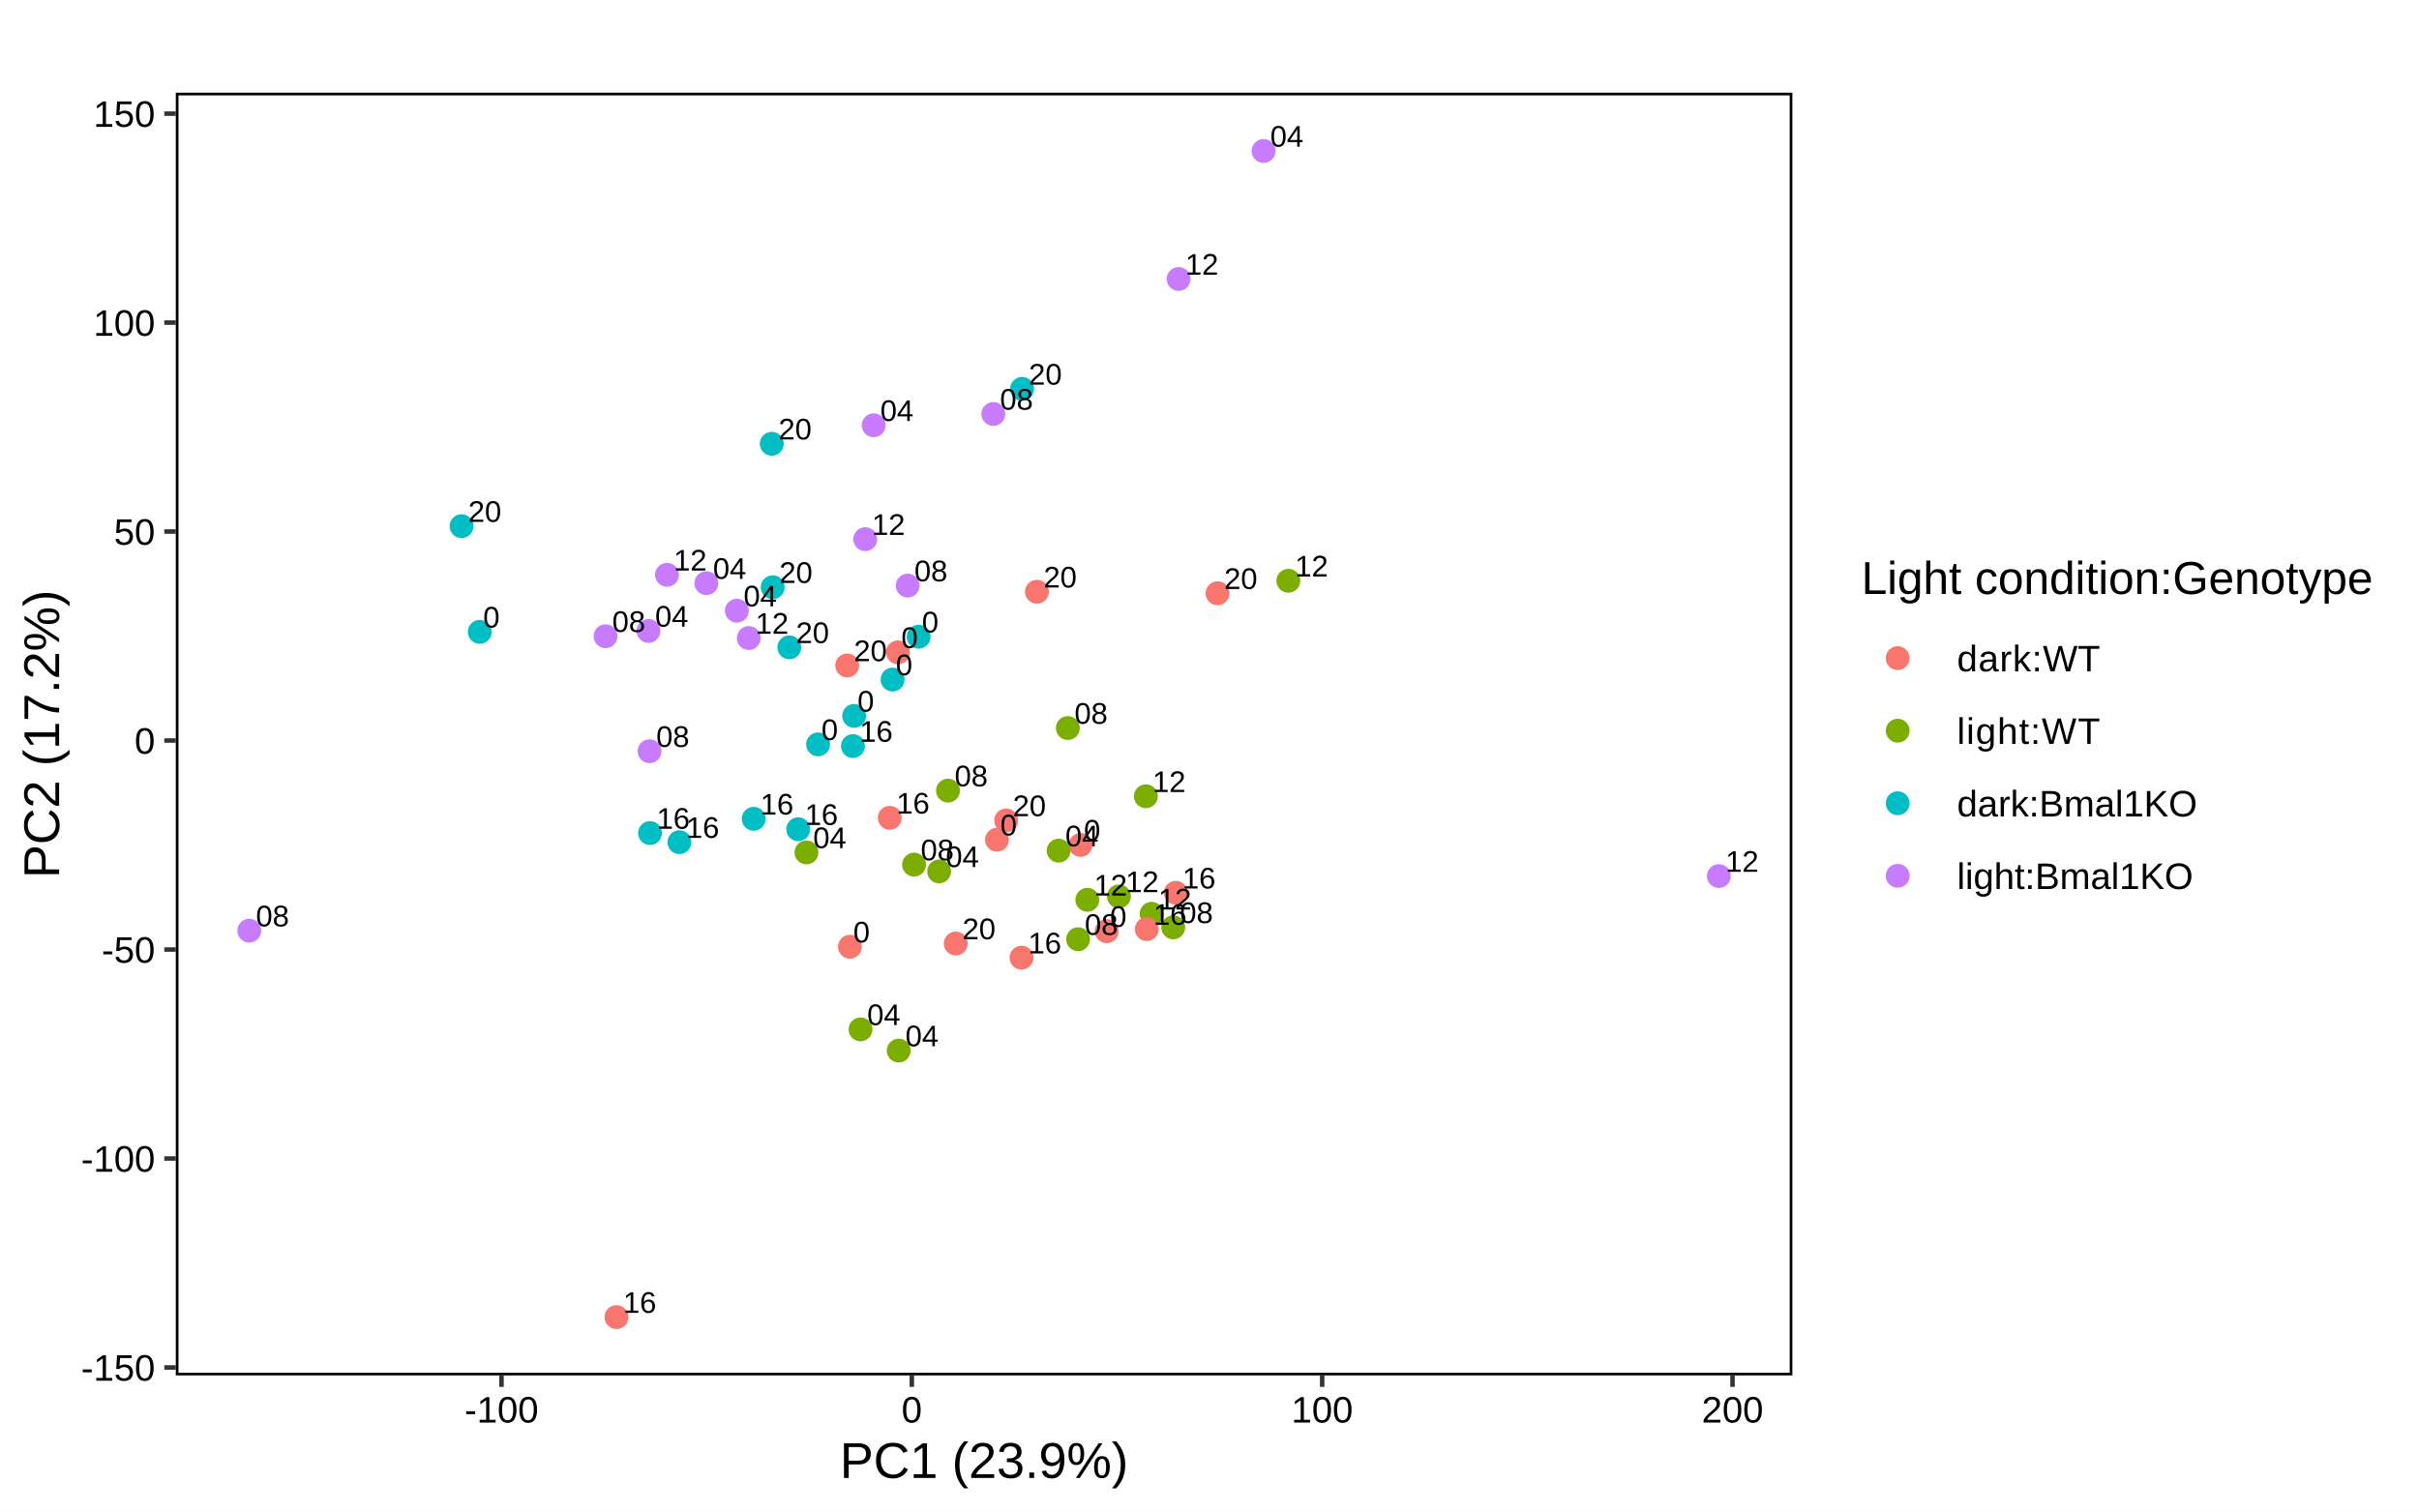
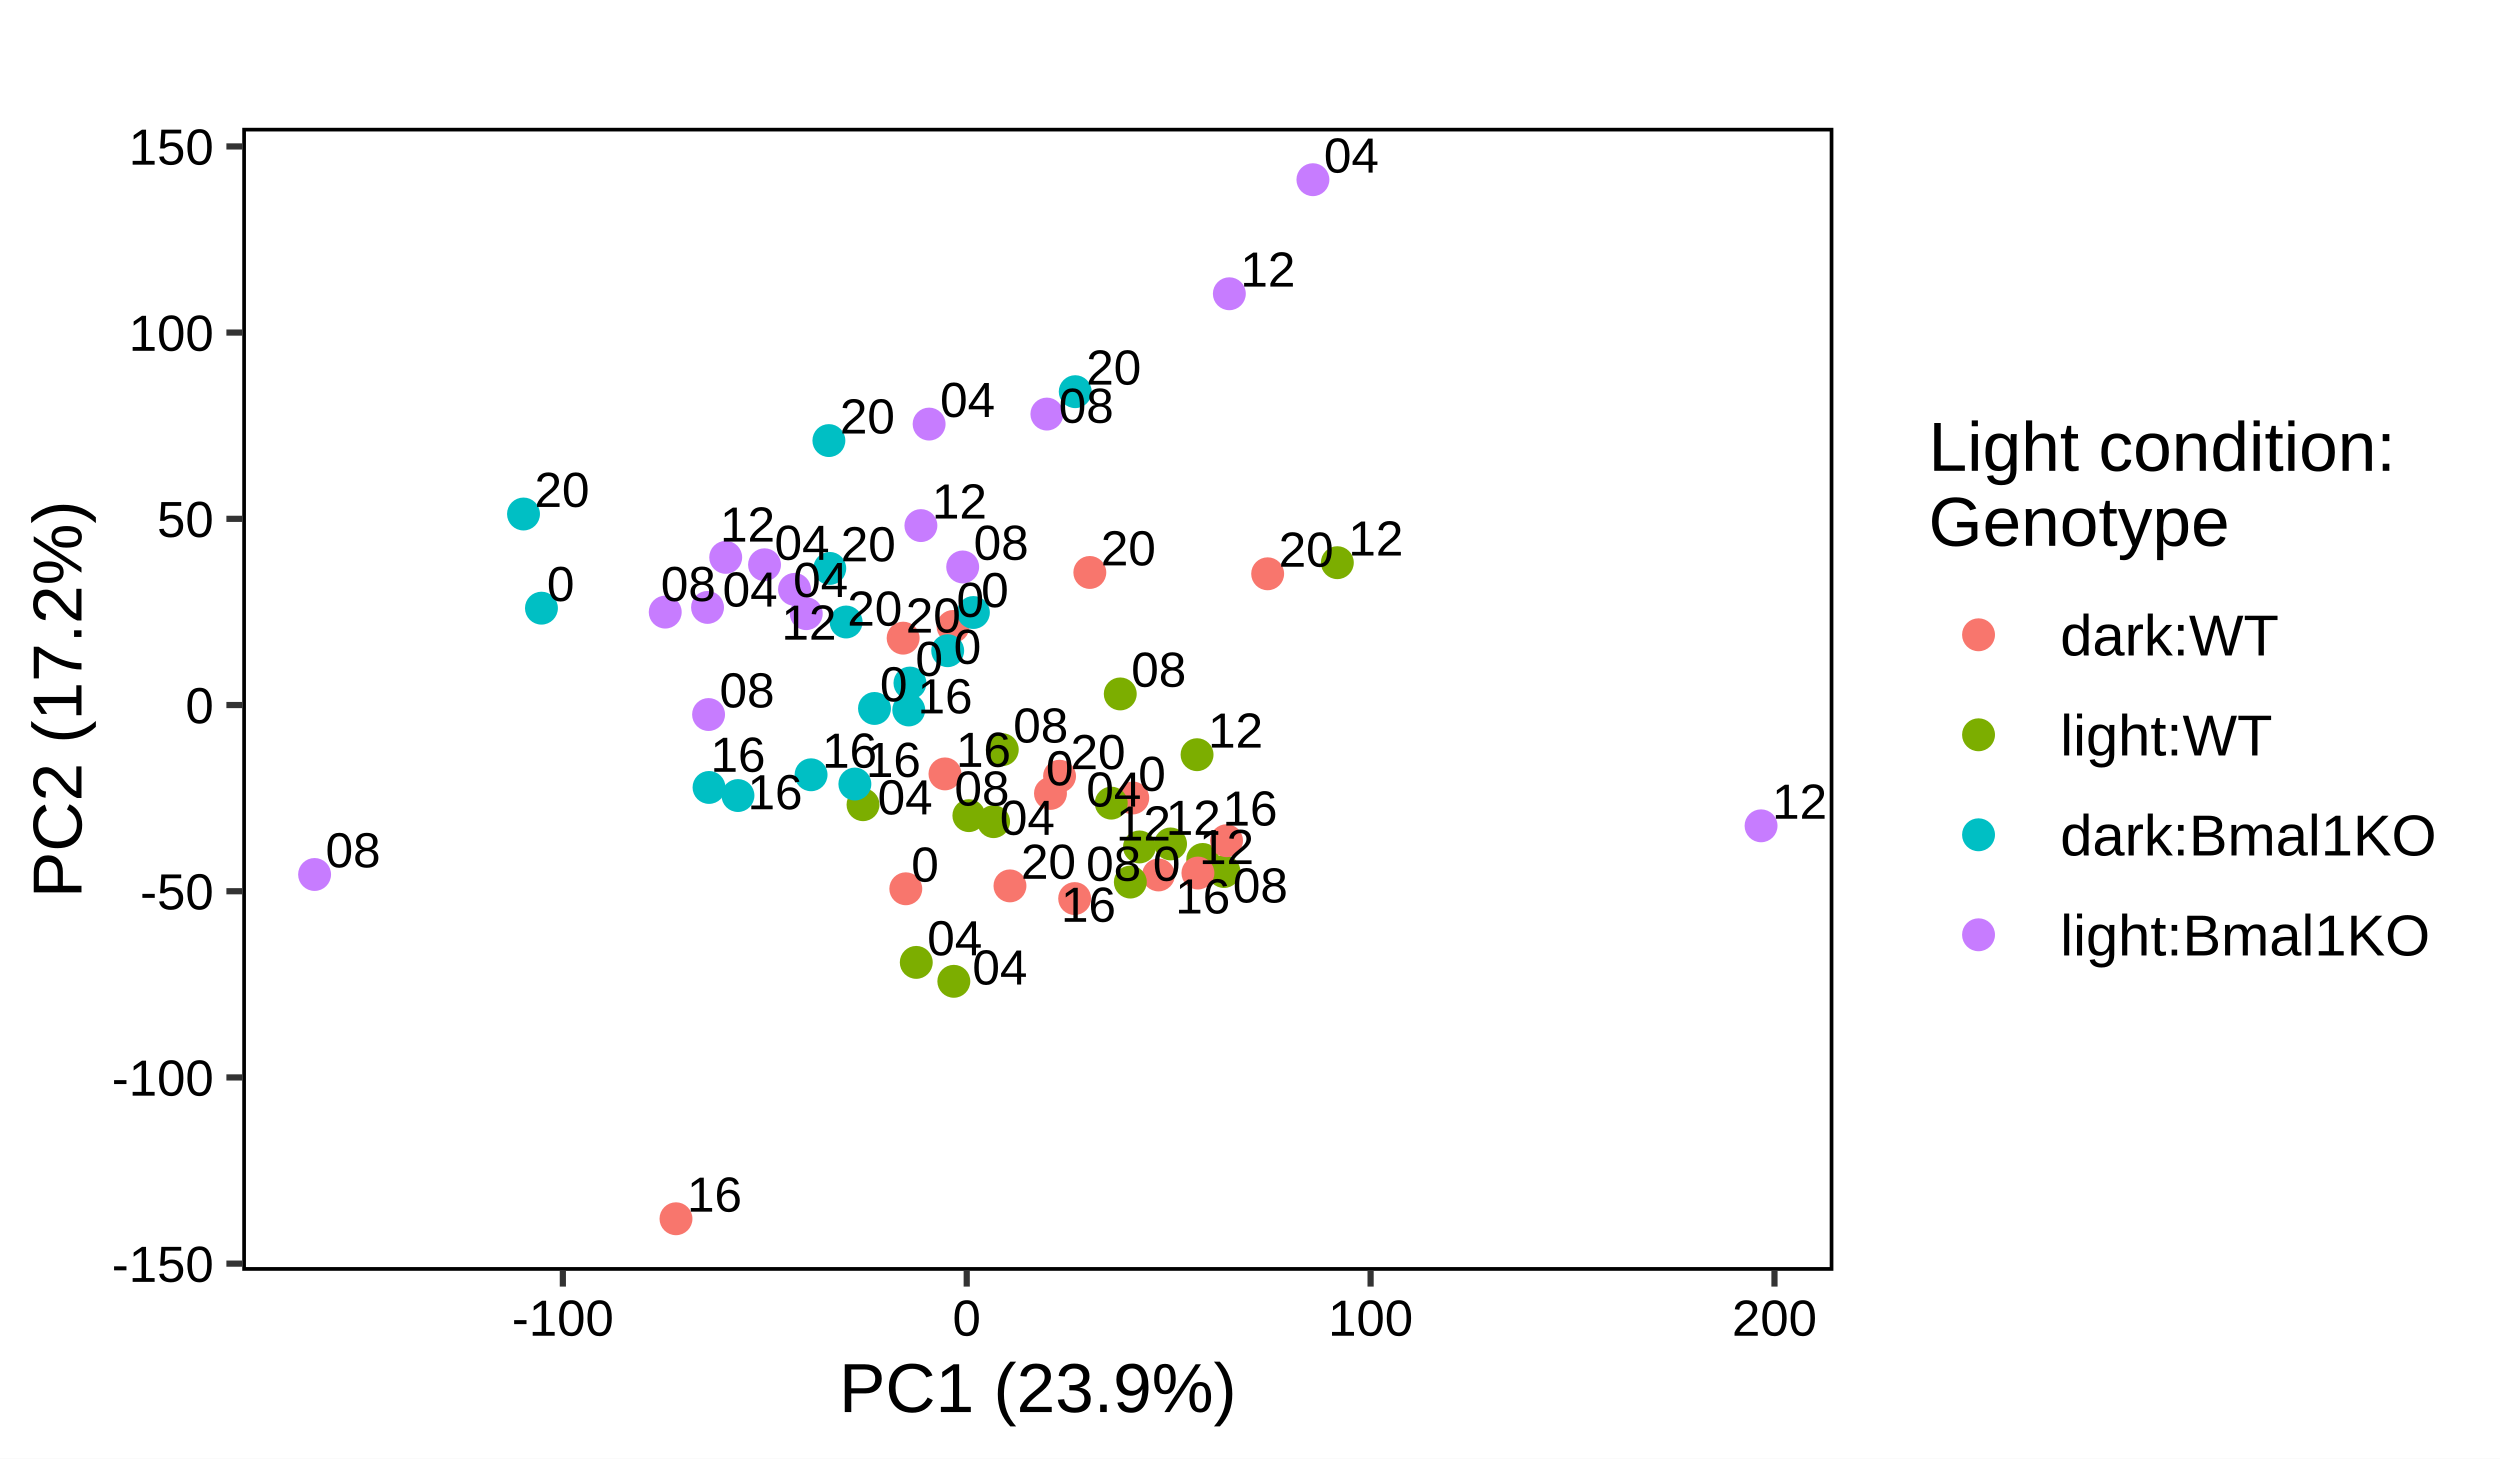
- <svg xmlns="http://www.w3.org/2000/svg" id="Layer_1" version="1.1" viewBox="0 0 576 360">
+ <svg xmlns="http://www.w3.org/2000/svg" id="Layer_1" version="1.1" viewBox="0 0 432 252">
  <defs>
    <style>
      .st0, .st1, .st2 {
        fill: none;
      }

      .st3 {
-         font-size: 11px;
-       }
- 
-       .st3, .st4, .st5, .st6 {
+         fill: #c77cff;
+         stroke: #c77cff;
+       }
+ 
+       .st3, .st4, .st1, .st2, .st5, .st6, .st7 {
+         stroke-linejoin: round;
+       }
+ 
+       .st3, .st4, .st2, .st5, .st6, .st7 {
+         stroke-linecap: round;
+       }
+ 
+       .st3, .st5, .st6, .st7 {
+         stroke-width: .71px;
+       }
+ 
+       .st8 {
+         font-size: 10px;
+       }
+ 
+       .st8, .st9, .st10, .st11 {
        font-family: ArialMT, Arial;
        isolation: isolate;
      }

-       .st7 {
-         fill: #c77cff;
-         stroke: #c77cff;
-       }
- 
-       .st7, .st8, .st1, .st2, .st9, .st10, .st11 {
-         stroke-linejoin: round;
-       }
- 
-       .st7, .st8, .st2, .st9, .st10, .st11 {
-         stroke-linecap: round;
-       }
- 
-       .st7, .st9, .st10, .st11 {
-         stroke-width: .71px;
-       }
- 
-       .st8 {
+       .st4 {
        stroke: #fff;
      }

-       .st8, .st1 {
+       .st4, .st1 {
        stroke-width: 1.07px;
      }

-       .st8, .st12 {
+       .st4, .st12 {
        fill: #fff;
      }

-       .st4 {
+       .st9 {
+         font-size: 8.54px;
+       }
+ 
+       .st10 {
        font-size: 12px;
      }

      .st1 {
        stroke: #333;
      }

      .st13 {
        clip-path: url(#clippath-1);
      }

      .st14 {
        clip-path: url(#clippath-2);
      }

      .st2 {
        stroke: #000;
        stroke-width: 1.28px;
      }

-       .st9 {
+       .st5 {
        fill: #00bfc4;
        stroke: #00bfc4;
      }

-       .st5 {
+       .st11 {
        font-size: 8.8px;
      }

-       .st10 {
+       .st6 {
        fill: #7cae00;
        stroke: #7cae00;
      }

-       .st11 {
+       .st7 {
        fill: #f8766d;
        stroke: #f8766d;
      }

      .st15 {
        clip-path: url(#clippath);
      }
- 
-       .st16 {
-         letter-spacing: .02em;
-       }
- 
-       .st6 {
-         font-size: 7.11px;
-       }
- 
-       .st17 {
-         letter-spacing: .03em;
-       }
- 
-       .st18 {
-         letter-spacing: .01em;
-       }
    </style>
    <clipPath id="clippath">
-       <rect class="st0" y="0" width="576" height="360" />
+       <rect class="st0" y="0" width="432" height="252" />
    </clipPath>
    <clipPath id="clippath-1">
-       <rect class="st0" x="41.86" y="22.08" width="384.93" height="305.51" />
+       <rect class="st0" x="41.86" y="22.08" width="274.95" height="197.51" />
    </clipPath>
    <clipPath id="clippath-2">
-       <rect class="st0" y="0" width="576" height="360" />
+       <rect class="st0" y="0" width="432" height="252" />
    </clipPath>
  </defs>
-   <rect class="st12" y="0" width="576" height="360" />
+   <rect class="st12" y="0" width="432" height="252" />
  <g class="st15">
-     <rect class="st8" y="0" width="576" height="360" />
+     <rect class="st4" y="0" width="432" height="252" />
  </g>
  <g class="st13">
    <g>
-       <rect class="st12" x="41.86" y="22.08" width="384.93" height="305.51" />
-       <circle class="st11" cx="202.38" cy="225.48" r="2.49" />
-       <circle class="st11" cx="213.81" cy="155.37" r="2.49" />
-       <circle class="st11" cx="257.29" cy="201.22" r="2.49" transform="translate(17.45 422.96) rotate(-80.78)" />
-       <circle class="st11" cx="237.39" cy="200" r="2.49" />
-       <circle class="st11" cx="263.52" cy="221.78" r="2.49" />
-       <circle class="st10" cx="204.91" cy="245.17" r="2.49" />
-       <circle class="st10" cx="252.08" cy="202.6" r="2.49" />
-       <circle class="st10" cx="214" cy="250.22" r="2.49" />
-       <circle class="st10" cx="223.62" cy="207.54" r="2.49" />
-       <circle class="st10" cx="192.03" cy="203.02" r="2.49" />
-       <circle class="st10" cx="279.36" cy="220.87" r="2.49" />
-       <circle class="st10" cx="254.27" cy="173.4" r="2.49" />
-       <circle class="st10" cx="225.73" cy="188.3" r="2.49" />
-       <circle class="st10" cx="217.65" cy="205.93" r="2.49" />
-       <circle class="st10" cx="256.7" cy="223.69" r="2.49" transform="translate(-5.22 441.24) rotate(-80.78)" />
-       <circle class="st10" cx="274.22" cy="217.64" r="2.49" />
-       <circle class="st10" cx="266.43" cy="213.49" r="2.49" />
-       <circle class="st10" cx="258.91" cy="214.31" r="2.49" />
-       <circle class="st10" cx="306.78" cy="138.32" r="2.49" />
-       <circle class="st10" cx="272.85" cy="189.65" r="2.49" />
-       <circle class="st11" cx="146.79" cy="313.7" r="2.49" />
-       <circle class="st11" cx="243.24" cy="228.1" r="2.49" />
-       <circle class="st11" cx="273.06" cy="221.28" r="2.49" />
-       <circle class="st11" cx="279.97" cy="212.64" r="2.49" />
-       <circle class="st11" cx="211.86" cy="194.78" r="2.49" />
-       <circle class="st11" cx="289.92" cy="141.3" r="2.49" />
-       <circle class="st11" cx="246.91" cy="140.94" r="2.49" />
-       <circle class="st11" cx="201.73" cy="158.49" r="2.49" />
-       <circle class="st11" cx="227.58" cy="224.72" r="2.49" />
-       <circle class="st11" cx="239.58" cy="195.41" r="2.49" />
-       <circle class="st9" cx="203.39" cy="170.5" r="2.49" />
-       <circle class="st9" cx="194.8" cy="177.29" r="2.49" />
-       <circle class="st9" cx="218.74" cy="151.65" r="2.49" />
-       <circle class="st9" cx="114.24" cy="150.49" r="2.49" />
-       <circle class="st9" cx="212.53" cy="161.85" r="2.49" />
-       <circle class="st7" cx="175.46" cy="145.45" r="2.49" />
-       <circle class="st7" cx="154.41" cy="150.28" r="2.49" />
-       <circle class="st7" cx="208.03" cy="101.29" r="2.49" />
-       <circle class="st7" cx="168.2" cy="138.89" r="2.49" />
-       <circle class="st7" cx="300.88" cy="35.96" r="2.49" />
-       <circle class="st7" cx="154.67" cy="178.92" r="2.49" />
-       <circle class="st7" cx="236.52" cy="98.6" r="2.49" />
-       <circle class="st7" cx="216.14" cy="139.47" r="2.49" />
-       <circle class="st7" cx="59.36" cy="221.66" r="2.49" />
-       <circle class="st7" cx="144.19" cy="151.54" r="2.49" />
-       <circle class="st7" cx="280.65" cy="66.44" r="2.49" />
-       <circle class="st7" cx="206.03" cy="128.41" r="2.49" />
-       <circle class="st7" cx="158.82" cy="136.91" r="2.49" />
-       <circle class="st7" cx="178.3" cy="151.96" r="2.49" />
-       <circle class="st7" cx="409.29" cy="208.66" r="2.49" />
-       <circle class="st9" cx="154.78" cy="198.41" r="2.49" />
-       <circle class="st9" cx="203.1" cy="177.69" r="2.49" />
-       <circle class="st9" cx="179.47" cy="195.02" r="2.49" />
-       <circle class="st9" cx="190.06" cy="197.5" r="2.49" />
-       <circle class="st9" cx="161.78" cy="200.58" r="2.49" />
-       <circle class="st9" cx="109.9" cy="125.32" r="2.49" />
-       <circle class="st9" cx="183.77" cy="105.69" r="2.49" />
-       <circle class="st9" cx="243.37" cy="92.62" r="2.49" />
-       <circle class="st9" cx="187.95" cy="154.18" r="2.49" />
-       <circle class="st9" cx="183.99" cy="139.86" r="2.49" />
-       <text class="st6" transform="translate(203.17 224.47)">
-         <tspan x="0" y="0">0</tspan>
-       </text>
-       <text class="st6" transform="translate(214.6 154.35)">
-         <tspan x="0" y="0">0</tspan>
-       </text>
-       <text class="st6" transform="translate(258.08 200.21)">
-         <tspan x="0" y="0">0</tspan>
-       </text>
-       <text class="st6" transform="translate(238.18 198.98)">
-         <tspan x="0" y="0">0</tspan>
-       </text>
-       <text class="st6" transform="translate(264.31 220.77)">
-         <tspan x="0" y="0">0</tspan>
-       </text>
-       <text class="st6" transform="translate(206.49 244.15)">
-         <tspan x="0" y="0">04</tspan>
-       </text>
-       <text class="st6" transform="translate(253.66 201.58)">
-         <tspan x="0" y="0">04</tspan>
-       </text>
-       <text class="st6" transform="translate(215.58 249.2)">
-         <tspan x="0" y="0">04</tspan>
-       </text>
-       <text class="st6" transform="translate(225.2 206.52)">
-         <tspan x="0" y="0">04</tspan>
-       </text>
-       <text class="st6" transform="translate(193.61 202)">
-         <tspan x="0" y="0">04</tspan>
-       </text>
-       <text class="st6" transform="translate(280.94 219.85)">
-         <tspan x="0" y="0">08</tspan>
-       </text>
-       <text class="st6" transform="translate(255.85 172.38)">
-         <tspan x="0" y="0">08</tspan>
-       </text>
-       <text class="st6" transform="translate(227.31 187.28)">
-         <tspan x="0" y="0">08</tspan>
-       </text>
-       <text class="st6" transform="translate(219.23 204.91)">
-         <tspan x="0" y="0">08</tspan>
-       </text>
-       <text class="st6" transform="translate(258.29 222.67)">
-         <tspan x="0" y="0">08</tspan>
-       </text>
-       <text class="st6" transform="translate(275.8 216.62)">
-         <tspan x="0" y="0">12</tspan>
-       </text>
-       <text class="st6" transform="translate(268.02 212.48)">
-         <tspan x="0" y="0">12</tspan>
-       </text>
-       <text class="st6" transform="translate(260.5 213.29)">
-         <tspan x="0" y="0">12</tspan>
-       </text>
-       <text class="st6" transform="translate(308.36 137.3)">
-         <tspan x="0" y="0">12</tspan>
-       </text>
-       <text class="st6" transform="translate(274.43 188.64)">
-         <tspan x="0" y="0">12</tspan>
-       </text>
-       <text class="st6" transform="translate(148.38 312.68)">
-         <tspan x="0" y="0">16</tspan>
-       </text>
-       <text class="st6" transform="translate(244.82 227.08)">
-         <tspan x="0" y="0">16</tspan>
-       </text>
-       <text class="st6" transform="translate(274.64 220.26)">
-         <tspan x="0" y="0">16</tspan>
-       </text>
-       <text class="st6" transform="translate(281.55 211.62)">
-         <tspan x="0" y="0">16</tspan>
-       </text>
-       <text class="st6" transform="translate(213.44 193.77)">
-         <tspan x="0" y="0">16</tspan>
-       </text>
-       <text class="st6" transform="translate(291.5 140.28)">
-         <tspan x="0" y="0">20</tspan>
-       </text>
-       <text class="st6" transform="translate(248.49 139.93)">
-         <tspan x="0" y="0">20</tspan>
-       </text>
-       <text class="st6" transform="translate(203.31 157.47)">
-         <tspan x="0" y="0">20</tspan>
-       </text>
-       <text class="st6" transform="translate(229.16 223.7)">
-         <tspan x="0" y="0">20</tspan>
-       </text>
-       <text class="st6" transform="translate(241.16 194.39)">
-         <tspan x="0" y="0">20</tspan>
-       </text>
-       <text class="st6" transform="translate(204.18 169.49)">
-         <tspan x="0" y="0">0</tspan>
-       </text>
-       <text class="st6" transform="translate(195.59 176.27)">
-         <tspan x="0" y="0">0</tspan>
-       </text>
-       <text class="st6" transform="translate(219.53 150.63)">
-         <tspan x="0" y="0">0</tspan>
-       </text>
-       <text class="st6" transform="translate(115.04 149.47)">
-         <tspan x="0" y="0">0</tspan>
-       </text>
-       <text class="st6" transform="translate(213.32 160.83)">
-         <tspan x="0" y="0">0</tspan>
-       </text>
-       <text class="st6" transform="translate(177.05 144.43)">
-         <tspan x="0" y="0">04</tspan>
-       </text>
-       <text class="st6" transform="translate(155.99 149.26)">
-         <tspan x="0" y="0">04</tspan>
-       </text>
-       <text class="st6" transform="translate(209.61 100.27)">
-         <tspan x="0" y="0">04</tspan>
-       </text>
-       <text class="st6" transform="translate(169.78 137.87)">
-         <tspan x="0" y="0">04</tspan>
-       </text>
-       <text class="st6" transform="translate(302.46 34.94)">
-         <tspan x="0" y="0">04</tspan>
-       </text>
-       <text class="st6" transform="translate(156.25 177.9)">
-         <tspan x="0" y="0">08</tspan>
-       </text>
-       <text class="st6" transform="translate(238.1 97.58)">
-         <tspan x="0" y="0">08</tspan>
-       </text>
-       <text class="st6" transform="translate(217.72 138.45)">
-         <tspan x="0" y="0">08</tspan>
-       </text>
-       <text class="st6" transform="translate(60.94 220.64)">
-         <tspan x="0" y="0">08</tspan>
-       </text>
-       <text class="st6" transform="translate(145.77 150.52)">
-         <tspan x="0" y="0">08</tspan>
-       </text>
-       <text class="st6" transform="translate(282.24 65.42)">
-         <tspan x="0" y="0">12</tspan>
-       </text>
-       <text class="st6" transform="translate(207.61 127.4)">
-         <tspan x="0" y="0">12</tspan>
-       </text>
-       <text class="st6" transform="translate(160.4 135.89)">
-         <tspan x="0" y="0">12</tspan>
-       </text>
-       <text class="st6" transform="translate(179.88 150.94)">
-         <tspan x="0" y="0">12</tspan>
-       </text>
-       <text class="st6" transform="translate(410.87 207.64)">
-         <tspan x="0" y="0">12</tspan>
-       </text>
-       <text class="st6" transform="translate(156.36 197.39)">
-         <tspan x="0" y="0">16</tspan>
-       </text>
-       <text class="st6" transform="translate(204.68 176.67)">
-         <tspan x="0" y="0">16</tspan>
-       </text>
-       <text class="st6" transform="translate(181.05 194)">
-         <tspan x="0" y="0">16</tspan>
-       </text>
-       <text class="st6" transform="translate(191.64 196.48)">
-         <tspan x="0" y="0">16</tspan>
-       </text>
-       <text class="st6" transform="translate(163.36 199.56)">
-         <tspan x="0" y="0">16</tspan>
-       </text>
-       <text class="st6" transform="translate(111.48 124.3)">
-         <tspan x="0" y="0">20</tspan>
-       </text>
-       <text class="st6" transform="translate(185.36 104.67)">
-         <tspan x="0" y="0">20</tspan>
-       </text>
-       <text class="st6" transform="translate(244.96 91.61)">
-         <tspan x="0" y="0">20</tspan>
-       </text>
-       <text class="st6" transform="translate(189.53 153.16)">
-         <tspan x="0" y="0">20</tspan>
-       </text>
-       <text class="st6" transform="translate(185.57 138.84)">
-         <tspan x="0" y="0">20</tspan>
-       </text>
-       <rect class="st2" x="41.86" y="22.08" width="384.93" height="305.51" />
+       <rect class="st12" x="41.86" y="22.08" width="274.95" height="197.51" />
+       <circle class="st7" cx="156.52" cy="153.58" r="2.49" />
+       <circle class="st7" cx="164.69" cy="108.25" r="2.49" />
+       <circle class="st7" cx="195.74" cy="137.89" r="2.49" />
+       <circle class="st7" cx="181.52" cy="137.1" r="2.49" />
+       <circle class="st7" cx="200.19" cy="151.19" r="2.49" />
+       <circle class="st6" cx="158.33" cy="166.3" r="2.49" />
+       <circle class="st6" cx="192.02" cy="138.78" r="2.49" />
+       <circle class="st6" cx="164.82" cy="169.57" r="2.49" />
+       <circle class="st6" cx="171.69" cy="141.98" r="2.49" />
+       <circle class="st6" cx="149.13" cy="139.05" r="2.49" />
+       <circle class="st6" cx="211.5" cy="150.6" r="2.49" />
+       <circle class="st6" cx="193.58" cy="119.91" r="2.49" />
+       <circle class="st6" cx="173.19" cy="129.54" r="2.49" />
+       <circle class="st6" cx="167.42" cy="140.94" r="2.49" />
+       <circle class="st6" cx="195.32" cy="152.42" r="2.49" />
+       <circle class="st6" cx="207.83" cy="148.51" r="2.49" />
+       <circle class="st6" cx="202.27" cy="145.83" r="2.49" />
+       <circle class="st6" cx="196.9" cy="146.35" r="2.49" />
+       <circle class="st6" cx="231.09" cy="97.23" r="2.49" />
+       <circle class="st6" cx="206.85" cy="130.41" r="2.49" />
+       <circle class="st7" cx="116.81" cy="210.6" r="2.49" />
+       <circle class="st7" cx="185.7" cy="155.27" r="2.49" />
+       <circle class="st7" cx="207" cy="150.86" r="2.49" />
+       <circle class="st7" cx="211.94" cy="145.27" r="2.49" />
+       <circle class="st7" cx="163.29" cy="133.73" r="2.49" />
+       <circle class="st7" cx="219.05" cy="99.15" r="2.49" />
+       <circle class="st7" cx="188.32" cy="98.92" r="2.49" />
+       <circle class="st7" cx="156.06" cy="110.27" r="2.49" />
+       <circle class="st7" cx="174.52" cy="153.08" r="2.49" />
+       <circle class="st7" cx="183.09" cy="134.13" r="2.49" />
+       <circle class="st5" cx="157.24" cy="118.03" r="2.49" />
+       <circle class="st5" cx="151.11" cy="122.42" r="2.49" />
+       <circle class="st5" cx="168.2" cy="105.84" r="2.49" />
+       <circle class="st5" cx="93.56" cy="105.09" r="2.49" />
+       <circle class="st5" cx="163.76" cy="112.44" r="2.49" />
+       <circle class="st3" cx="137.29" cy="101.84" r="2.49" />
+       <circle class="st3" cx="122.26" cy="104.96" r="2.49" />
+       <circle class="st3" cx="160.55" cy="73.28" r="2.49" />
+       <circle class="st3" cx="132.11" cy="97.59" r="2.49" />
+       <circle class="st3" cx="226.87" cy="31.05" r="2.49" />
+       <circle class="st3" cx="122.44" cy="123.47" r="2.49" />
+       <circle class="st3" cx="180.9" cy="71.55" r="2.49" />
+       <circle class="st3" cx="166.35" cy="97.97" r="2.49" />
+       <circle class="st3" cx="54.36" cy="151.11" r="2.49" />
+       <circle class="st3" cx="114.95" cy="105.77" r="2.49" />
+       <circle class="st3" cx="212.43" cy="50.76" r="2.49" />
+       <circle class="st3" cx="159.13" cy="90.82" r="2.49" />
+       <circle class="st3" cx="125.4" cy="96.31" r="2.49" />
+       <circle class="st3" cx="139.32" cy="106.04" r="2.49" />
+       <circle class="st3" cx="304.31" cy="142.7" r="2.49" />
+       <circle class="st5" cx="122.52" cy="136.07" r="2.49" />
+       <circle class="st5" cx="157.03" cy="122.68" r="2.49" />
+       <circle class="st5" cx="140.15" cy="133.88" r="2.49" />
+       <circle class="st5" cx="147.72" cy="135.48" r="2.49" />
+       <circle class="st5" cx="127.52" cy="137.47" r="2.49" />
+       <circle class="st5" cx="90.46" cy="88.82" r="2.49" />
+       <circle class="st5" cx="143.23" cy="76.13" r="2.49" />
+       <circle class="st5" cx="185.8" cy="67.68" r="2.49" />
+       <circle class="st5" cx="146.21" cy="107.48" r="2.49" />
+       <circle class="st5" cx="143.38" cy="98.22" r="2.49" />
+       <text class="st9" transform="translate(157.47 152.35)">
+         <tspan x="0" y="0">0</tspan>
+       </text>
+       <text class="st9" transform="translate(165.29 106.61)">
+         <tspan x="0" y="0">0</tspan>
+       </text>
+       <text class="st9" transform="translate(196.69 136.67)">
+         <tspan x="0" y="0">0</tspan>
+       </text>
+       <text class="st9" transform="translate(180.74 135.71)">
+         <tspan x="0" y="0">0</tspan>
+       </text>
+       <text class="st9" transform="translate(199.22 152.21)">
+         <tspan x="0" y="0">0</tspan>
+       </text>
+       <text class="st9" transform="translate(160.23 165.08)">
+         <tspan x="0" y="0">04</tspan>
+       </text>
+       <text class="st9" transform="translate(187.72 139.38)">
+         <tspan x="0" y="0">04</tspan>
+       </text>
+       <text class="st9" transform="translate(168.03 170.13)">
+         <tspan x="0" y="0">04</tspan>
+       </text>
+       <text class="st9" transform="translate(172.78 144.26)">
+         <tspan x="0" y="0">04</tspan>
+       </text>
+       <text class="st9" transform="translate(151.65 140.73)">
+         <tspan x="0" y="0">04</tspan>
+       </text>
+       <text class="st9" transform="translate(213.04 155.96)">
+         <tspan x="0" y="0">08</tspan>
+       </text>
+       <text class="st9" transform="translate(195.48 118.68)">
+         <tspan x="0" y="0">08</tspan>
+       </text>
+       <text class="st9" transform="translate(175.09 128.32)">
+         <tspan x="0" y="0">08</tspan>
+       </text>
+       <text class="st9" transform="translate(164.93 139.21)">
+         <tspan x="0" y="0">08</tspan>
+       </text>
+       <text class="st9" transform="translate(187.69 152.21)">
+         <tspan x="0" y="0">08</tspan>
+       </text>
+       <text class="st9" transform="translate(207.19 149.31)">
+         <tspan x="0" y="0">12</tspan>
+       </text>
+       <text class="st9" transform="translate(201.44 144.26)">
+         <tspan x="0" y="0">12</tspan>
+       </text>
+       <text class="st9" transform="translate(192.83 145.24)">
+         <tspan x="0" y="0">12</tspan>
+       </text>
+       <text class="st9" transform="translate(232.99 96)">
+         <tspan x="0" y="0">12</tspan>
+       </text>
+       <text class="st9" transform="translate(208.75 129.19)">
+         <tspan x="0" y="0">12</tspan>
+       </text>
+       <text class="st9" transform="translate(118.71 209.38)">
+         <tspan x="0" y="0">16</tspan>
+       </text>
+       <text class="st9" transform="translate(183.33 159.29)">
+         <tspan x="0" y="0">16</tspan>
+       </text>
+       <text class="st9" transform="translate(203.08 157.85)">
+         <tspan x="0" y="0">16</tspan>
+       </text>
+       <text class="st9" transform="translate(211.25 142.66)">
+         <tspan x="0" y="0">16</tspan>
+       </text>
+       <text class="st9" transform="translate(165.19 132.51)">
+         <tspan x="0" y="0">16</tspan>
+       </text>
+       <text class="st9" transform="translate(220.95 97.93)">
+         <tspan x="0" y="0">20</tspan>
+       </text>
+       <text class="st9" transform="translate(190.22 97.7)">
+         <tspan x="0" y="0">20</tspan>
+       </text>
+       <text class="st9" transform="translate(156.52 109.31)">
+         <tspan x="0" y="0">20</tspan>
+       </text>
+       <text class="st9" transform="translate(176.42 151.86)">
+         <tspan x="0" y="0">20</tspan>
+       </text>
+       <text class="st9" transform="translate(184.99 132.91)">
+         <tspan x="0" y="0">20</tspan>
+       </text>
+       <text class="st9" transform="translate(158.19 116.81)">
+         <tspan x="0" y="0">0</tspan>
+       </text>
+       <text class="st9" transform="translate(152.06 121.2)">
+         <tspan x="0" y="0">0</tspan>
+       </text>
+       <text class="st9" transform="translate(169.55 104.92)">
+         <tspan x="0" y="0">0</tspan>
+       </text>
+       <text class="st9" transform="translate(94.51 103.87)">
+         <tspan x="0" y="0">0</tspan>
+       </text>
+       <text class="st9" transform="translate(164.8 114.72)">
+         <tspan x="0" y="0">0</tspan>
+       </text>
+       <text class="st9" transform="translate(137.06 103.16)">
+         <tspan x="0" y="0">04</tspan>
+       </text>
+       <text class="st9" transform="translate(124.87 104.82)">
+         <tspan x="0" y="0">04</tspan>
+       </text>
+       <text class="st9" transform="translate(162.45 72.06)">
+         <tspan x="0" y="0">04</tspan>
+       </text>
+       <text class="st9" transform="translate(133.84 96.74)">
+         <tspan x="0" y="0">04</tspan>
+       </text>
+       <text class="st9" transform="translate(228.77 29.83)">
+         <tspan x="0" y="0">04</tspan>
+       </text>
+       <text class="st9" transform="translate(124.34 122.25)">
+         <tspan x="0" y="0">08</tspan>
+       </text>
+       <text class="st9" transform="translate(182.95 73.07)">
+         <tspan x="0" y="0">08</tspan>
+       </text>
+       <text class="st9" transform="translate(168.25 96.74)">
+         <tspan x="0" y="0">08</tspan>
+       </text>
+       <text class="st9" transform="translate(56.26 149.88)">
+         <tspan x="0" y="0">08</tspan>
+       </text>
+       <text class="st9" transform="translate(114.19 103.87)">
+         <tspan x="0" y="0">08</tspan>
+       </text>
+       <text class="st9" transform="translate(214.33 49.53)">
+         <tspan x="0" y="0">12</tspan>
+       </text>
+       <text class="st9" transform="translate(161.03 89.6)">
+         <tspan x="0" y="0">12</tspan>
+       </text>
+       <text class="st9" transform="translate(124.42 93.59)">
+         <tspan x="0" y="0">12</tspan>
+       </text>
+       <text class="st9" transform="translate(135.03 110.53)">
+         <tspan x="0" y="0">12</tspan>
+       </text>
+       <text class="st9" transform="translate(306.21 141.48)">
+         <tspan x="0" y="0">12</tspan>
+       </text>
+       <text class="st9" transform="translate(122.77 133.37)">
+         <tspan x="0" y="0">16</tspan>
+       </text>
+       <text class="st9" transform="translate(158.55 123.27)">
+         <tspan x="0" y="0">16</tspan>
+       </text>
+       <text class="st9" transform="translate(142.05 132.66)">
+         <tspan x="0" y="0">16</tspan>
+       </text>
+       <text class="st9" transform="translate(149.62 134.26)">
+         <tspan x="0" y="0">16</tspan>
+       </text>
+       <text class="st9" transform="translate(129.17 139.84)">
+         <tspan x="0" y="0">16</tspan>
+       </text>
+       <text class="st9" transform="translate(92.36 87.6)">
+         <tspan x="0" y="0">20</tspan>
+       </text>
+       <text class="st9" transform="translate(145.13 74.91)">
+         <tspan x="0" y="0">20</tspan>
+       </text>
+       <text class="st9" transform="translate(187.7 66.46)">
+         <tspan x="0" y="0">20</tspan>
+       </text>
+       <text class="st9" transform="translate(146.41 108.12)">
+         <tspan x="0" y="0">20</tspan>
+       </text>
+       <text class="st9" transform="translate(145.28 97)">
+         <tspan x="0" y="0">20</tspan>
+       </text>
+       <rect class="st2" x="41.86" y="22.08" width="274.95" height="197.51" />
    </g>
  </g>
  <g class="st14">
    <g>
-       <text class="st5" transform="translate(19.32 328.84)">
+       <text class="st11" transform="translate(19.32 221.51)">
        <tspan x="0" y="0">-150</tspan>
      </text>
-       <text class="st5" transform="translate(19.32 279.07)">
+       <text class="st11" transform="translate(19.32 189.33)">
        <tspan x="0" y="0">-100</tspan>
      </text>
-       <text class="st5" transform="translate(24.21 229.3)">
+       <text class="st11" transform="translate(24.21 157.15)">
        <tspan x="0" y="0">-50</tspan>
      </text>
-       <text class="st5" transform="translate(32.04 179.52)">
-         <tspan x="0" y="0">0</tspan>
-       </text>
-       <text class="st5" transform="translate(27.14 129.75)">
+       <text class="st11" transform="translate(32.04 124.98)">
+         <tspan x="0" y="0">0</tspan>
+       </text>
+       <text class="st11" transform="translate(27.14 92.8)">
        <tspan x="0" y="0">50</tspan>
      </text>
-       <text class="st5" transform="translate(22.25 79.98)">
+       <text class="st11" transform="translate(22.25 60.62)">
        <tspan x="0" y="0">100</tspan>
      </text>
-       <text class="st5" transform="translate(22.25 30.21)">
+       <text class="st11" transform="translate(22.25 28.45)">
        <tspan x="0" y="0">150</tspan>
      </text>
-       <line class="st1" x1="39.12" y1="325.69" x2="41.86" y2="325.69" />
-       <line class="st1" x1="39.12" y1="275.92" x2="41.86" y2="275.92" />
-       <line class="st1" x1="39.12" y1="226.15" x2="41.86" y2="226.15" />
-       <line class="st1" x1="39.12" y1="176.37" x2="41.86" y2="176.37" />
-       <line class="st1" x1="39.12" y1="126.6" x2="41.86" y2="126.6" />
-       <line class="st1" x1="39.12" y1="76.83" x2="41.86" y2="76.83" />
-       <line class="st1" x1="39.12" y1="27.06" x2="41.86" y2="27.06" />
-       <line class="st1" x1="119.42" y1="330.32" x2="119.42" y2="327.58" />
-       <line class="st1" x1="217.12" y1="330.32" x2="217.12" y2="327.58" />
-       <line class="st1" x1="314.83" y1="330.32" x2="314.83" y2="327.58" />
-       <line class="st1" x1="412.54" y1="330.32" x2="412.54" y2="327.58" />
-       <text class="st5" transform="translate(110.61 338.81)">
+       <line class="st1" x1="39.12" y1="218.36" x2="41.86" y2="218.36" />
+       <line class="st1" x1="39.12" y1="186.18" x2="41.86" y2="186.18" />
+       <line class="st1" x1="39.12" y1="154" x2="41.86" y2="154" />
+       <line class="st1" x1="39.12" y1="121.83" x2="41.86" y2="121.83" />
+       <line class="st1" x1="39.12" y1="89.65" x2="41.86" y2="89.65" />
+       <line class="st1" x1="39.12" y1="57.47" x2="41.86" y2="57.47" />
+       <line class="st1" x1="39.12" y1="25.3" x2="41.86" y2="25.3" />
+       <line class="st1" x1="97.26" y1="222.32" x2="97.26" y2="219.58" />
+       <line class="st1" x1="167.05" y1="222.32" x2="167.05" y2="219.58" />
+       <line class="st1" x1="236.84" y1="222.32" x2="236.84" y2="219.58" />
+       <line class="st1" x1="306.63" y1="222.32" x2="306.63" y2="219.58" />
+       <text class="st11" transform="translate(88.45 230.81)">
        <tspan x="0" y="0">-100</tspan>
      </text>
-       <text class="st5" transform="translate(214.67 338.81)">
-         <tspan x="0" y="0">0</tspan>
-       </text>
-       <text class="st5" transform="translate(307.49 338.81)">
+       <text class="st11" transform="translate(164.6 230.81)">
+         <tspan x="0" y="0">0</tspan>
+       </text>
+       <text class="st11" transform="translate(229.5 230.81)">
        <tspan x="0" y="0">100</tspan>
      </text>
-       <text class="st5" transform="translate(405.2 338.81)">
+       <text class="st11" transform="translate(299.29 230.81)">
        <tspan x="0" y="0">200</tspan>
      </text>
-       <text class="st4" transform="translate(199.98 352)">
+       <text class="st10" transform="translate(144.99 244)">
        <tspan x="0" y="0">PC1 (23.9%)</tspan>
      </text>
-       <text class="st4" transform="translate(14.08 209.18) rotate(-90)">
+       <text class="st10" transform="translate(14.08 155.18) rotate(-90)">
        <tspan x="0" y="0">PC2 (17.2%)</tspan>
      </text>
-       <rect class="st12" x="437.75" y="126.95" width="132.77" height="95.75" />
-       <text class="st3" transform="translate(443.23 141.47)">
-         <tspan x="0" y="0">Light</tspan>
-         <tspan class="st18" x="23.85" y="0"> </tspan>
-         <tspan x="27.02" y="0">condition:Genotype</tspan>
-       </text>
-       <circle class="st11" cx="451.87" cy="156.75" r="2.49" />
-       <circle class="st10" cx="451.87" cy="174.03" r="2.49" />
-       <circle class="st9" cx="451.87" cy="191.31" r="2.49" />
-       <circle class="st7" cx="451.87" cy="208.59" r="2.49" />
-       <text class="st5" transform="translate(465.99 159.9)">
-         <tspan class="st16" x="0" y="0">dark:W</tspan>
-         <tspan x="28.73" y="0">T</tspan>
-       </text>
-       <text class="st5" transform="translate(465.99 177.18)">
-         <tspan class="st17" x="0" y="0">light:W</tspan>
-         <tspan x="28.73" y="0">T</tspan>
-       </text>
-       <text class="st5" transform="translate(465.99 194.46)">
+       <rect class="st12" x="327.77" y="66.01" width="98.75" height="109.64" />
+       <text class="st10" transform="translate(333.25 81.35)">
+         <tspan x="0" y="0">Light condition:</tspan>
+       </text>
+       <text class="st10" transform="translate(333.25 94.31)">
+         <tspan x="0" y="0">Genotype</tspan>
+       </text>
+       <circle class="st7" cx="341.89" cy="109.69" r="2.49" />
+       <circle class="st6" cx="341.89" cy="126.97" r="2.49" />
+       <circle class="st5" cx="341.89" cy="144.25" r="2.49" />
+       <circle class="st3" cx="341.89" cy="161.53" r="2.49" />
+       <text class="st8" transform="translate(356.01 113.27)">
+         <tspan x="0" y="0">dark:WT</tspan>
+       </text>
+       <text class="st8" transform="translate(356.01 130.55)">
+         <tspan x="0" y="0">light:WT</tspan>
+       </text>
+       <text class="st8" transform="translate(356.01 147.83)">
        <tspan x="0" y="0">dark:Bmal1KO</tspan>
      </text>
-       <text class="st5" transform="translate(465.99 211.74)">
+       <text class="st8" transform="translate(356.01 165.11)">
        <tspan x="0" y="0">light:Bmal1KO</tspan>
      </text>
    </g>
  </g>
</svg>
